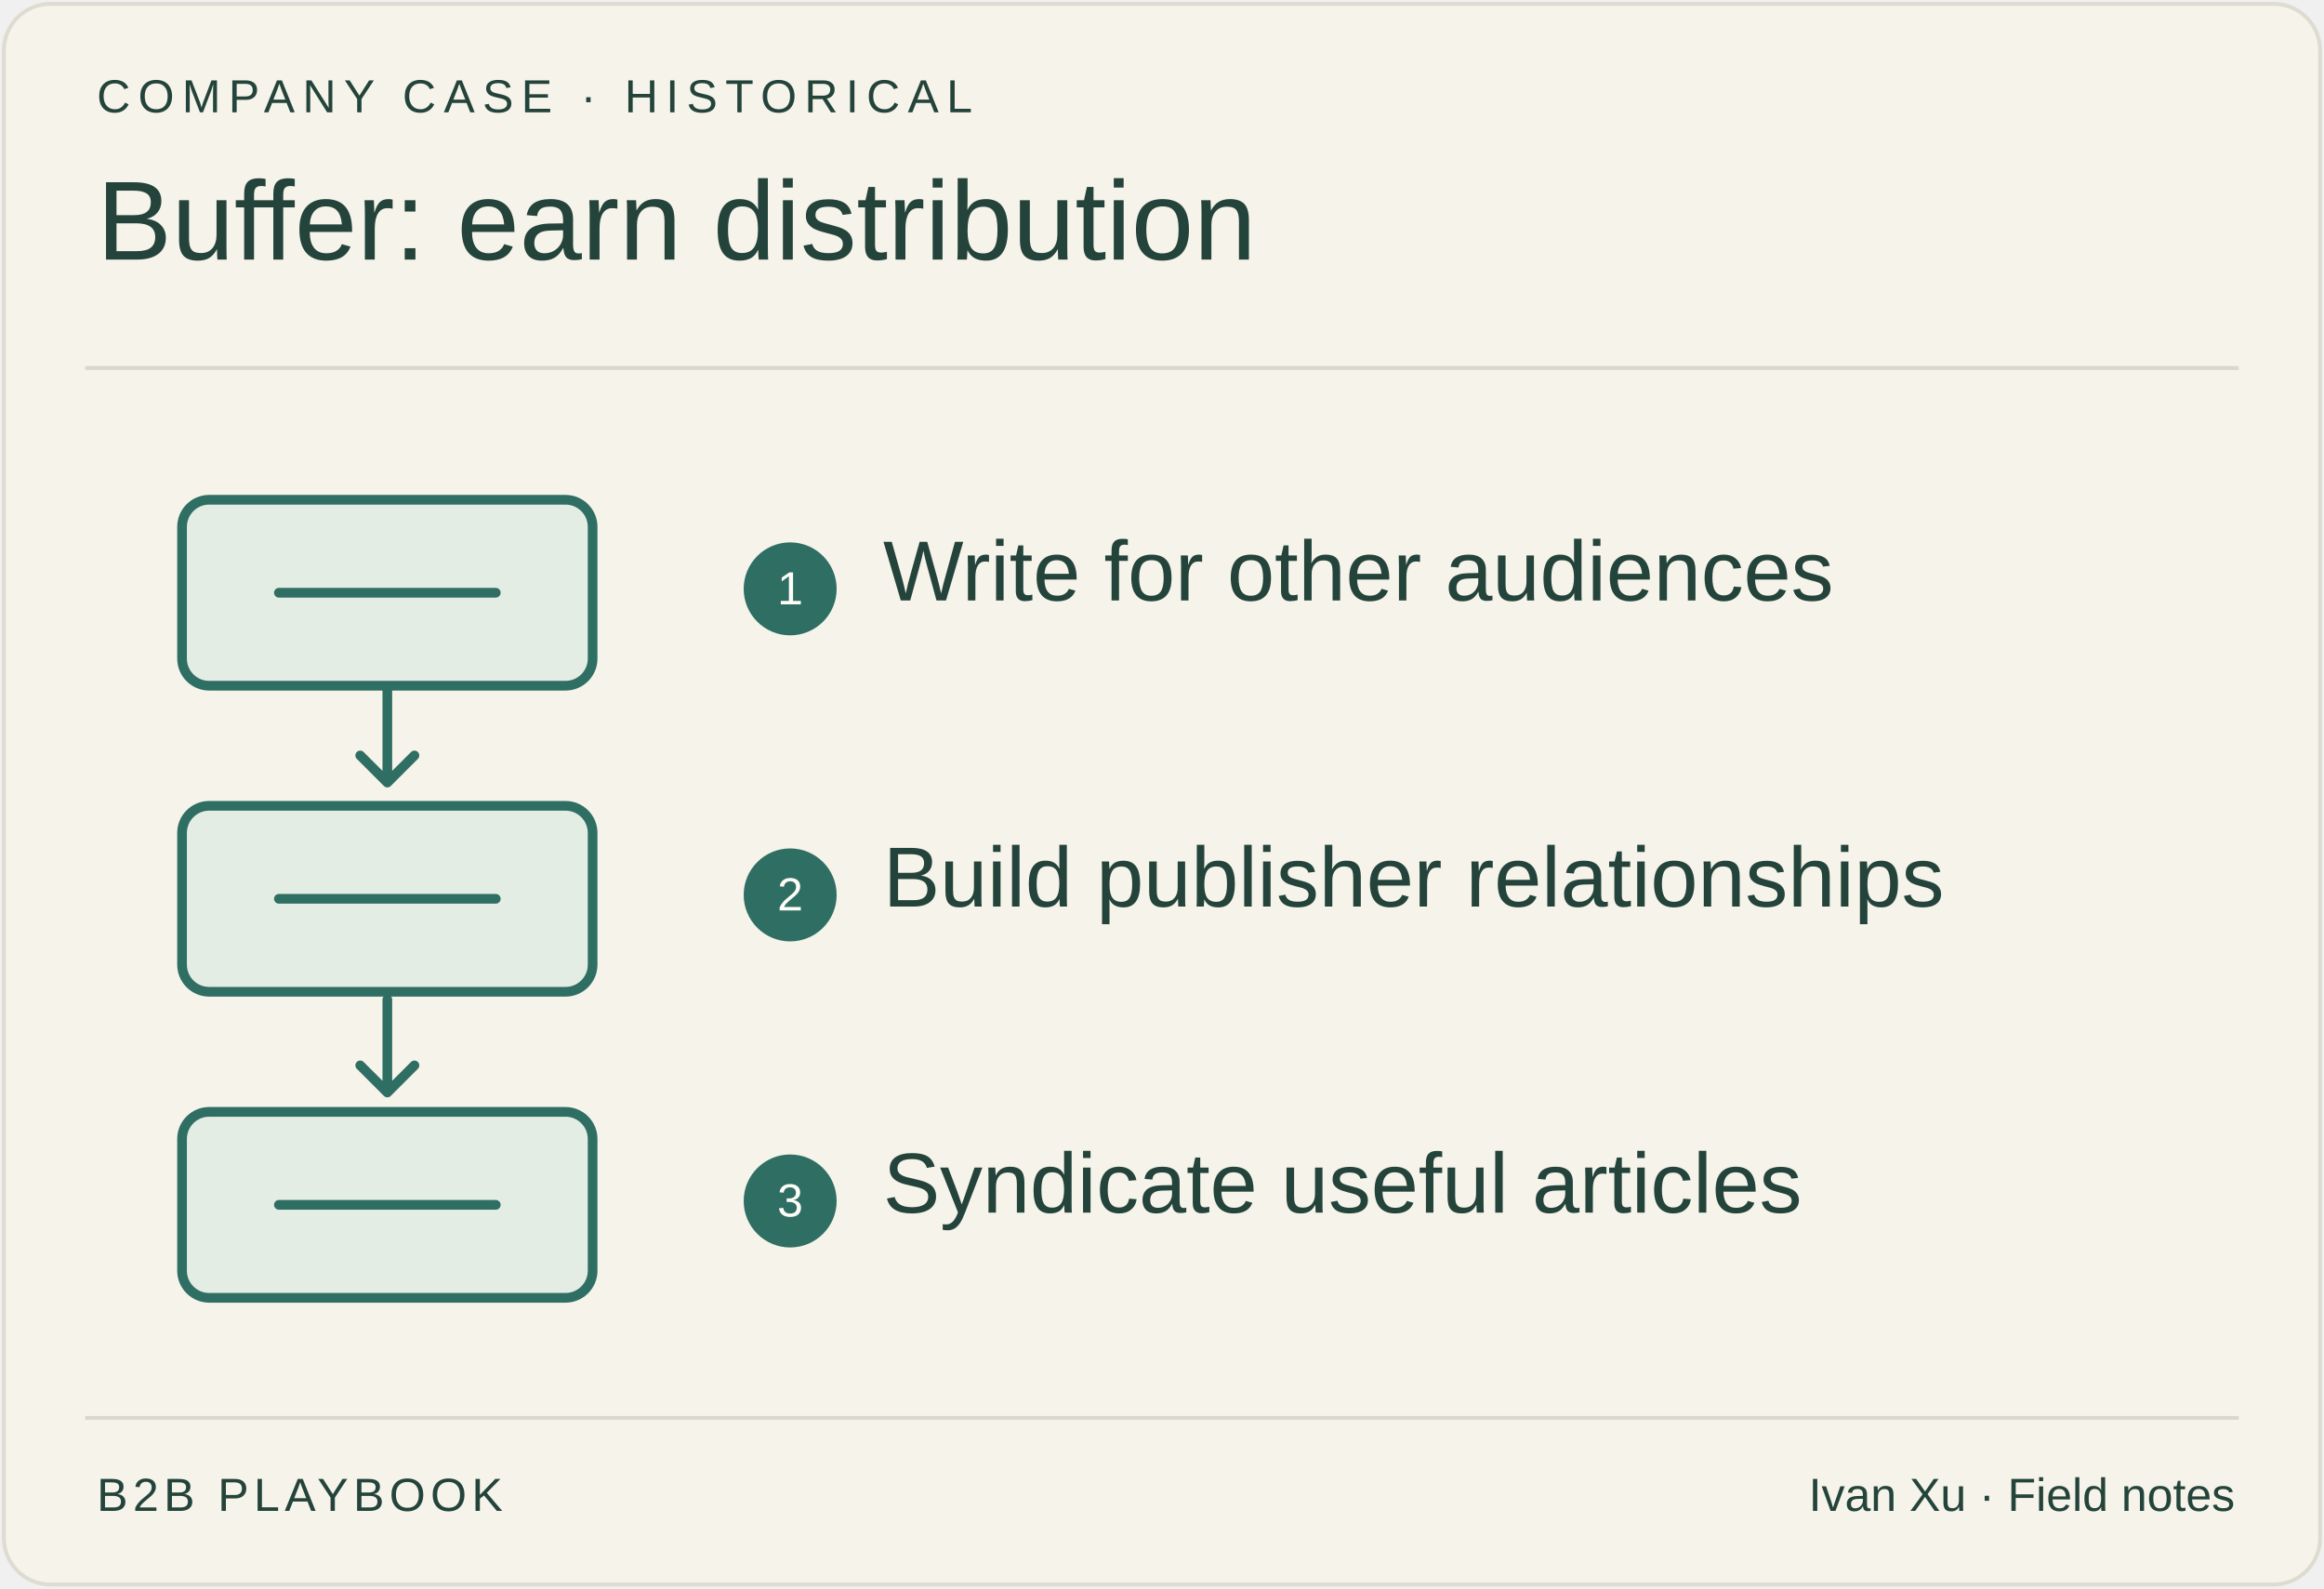
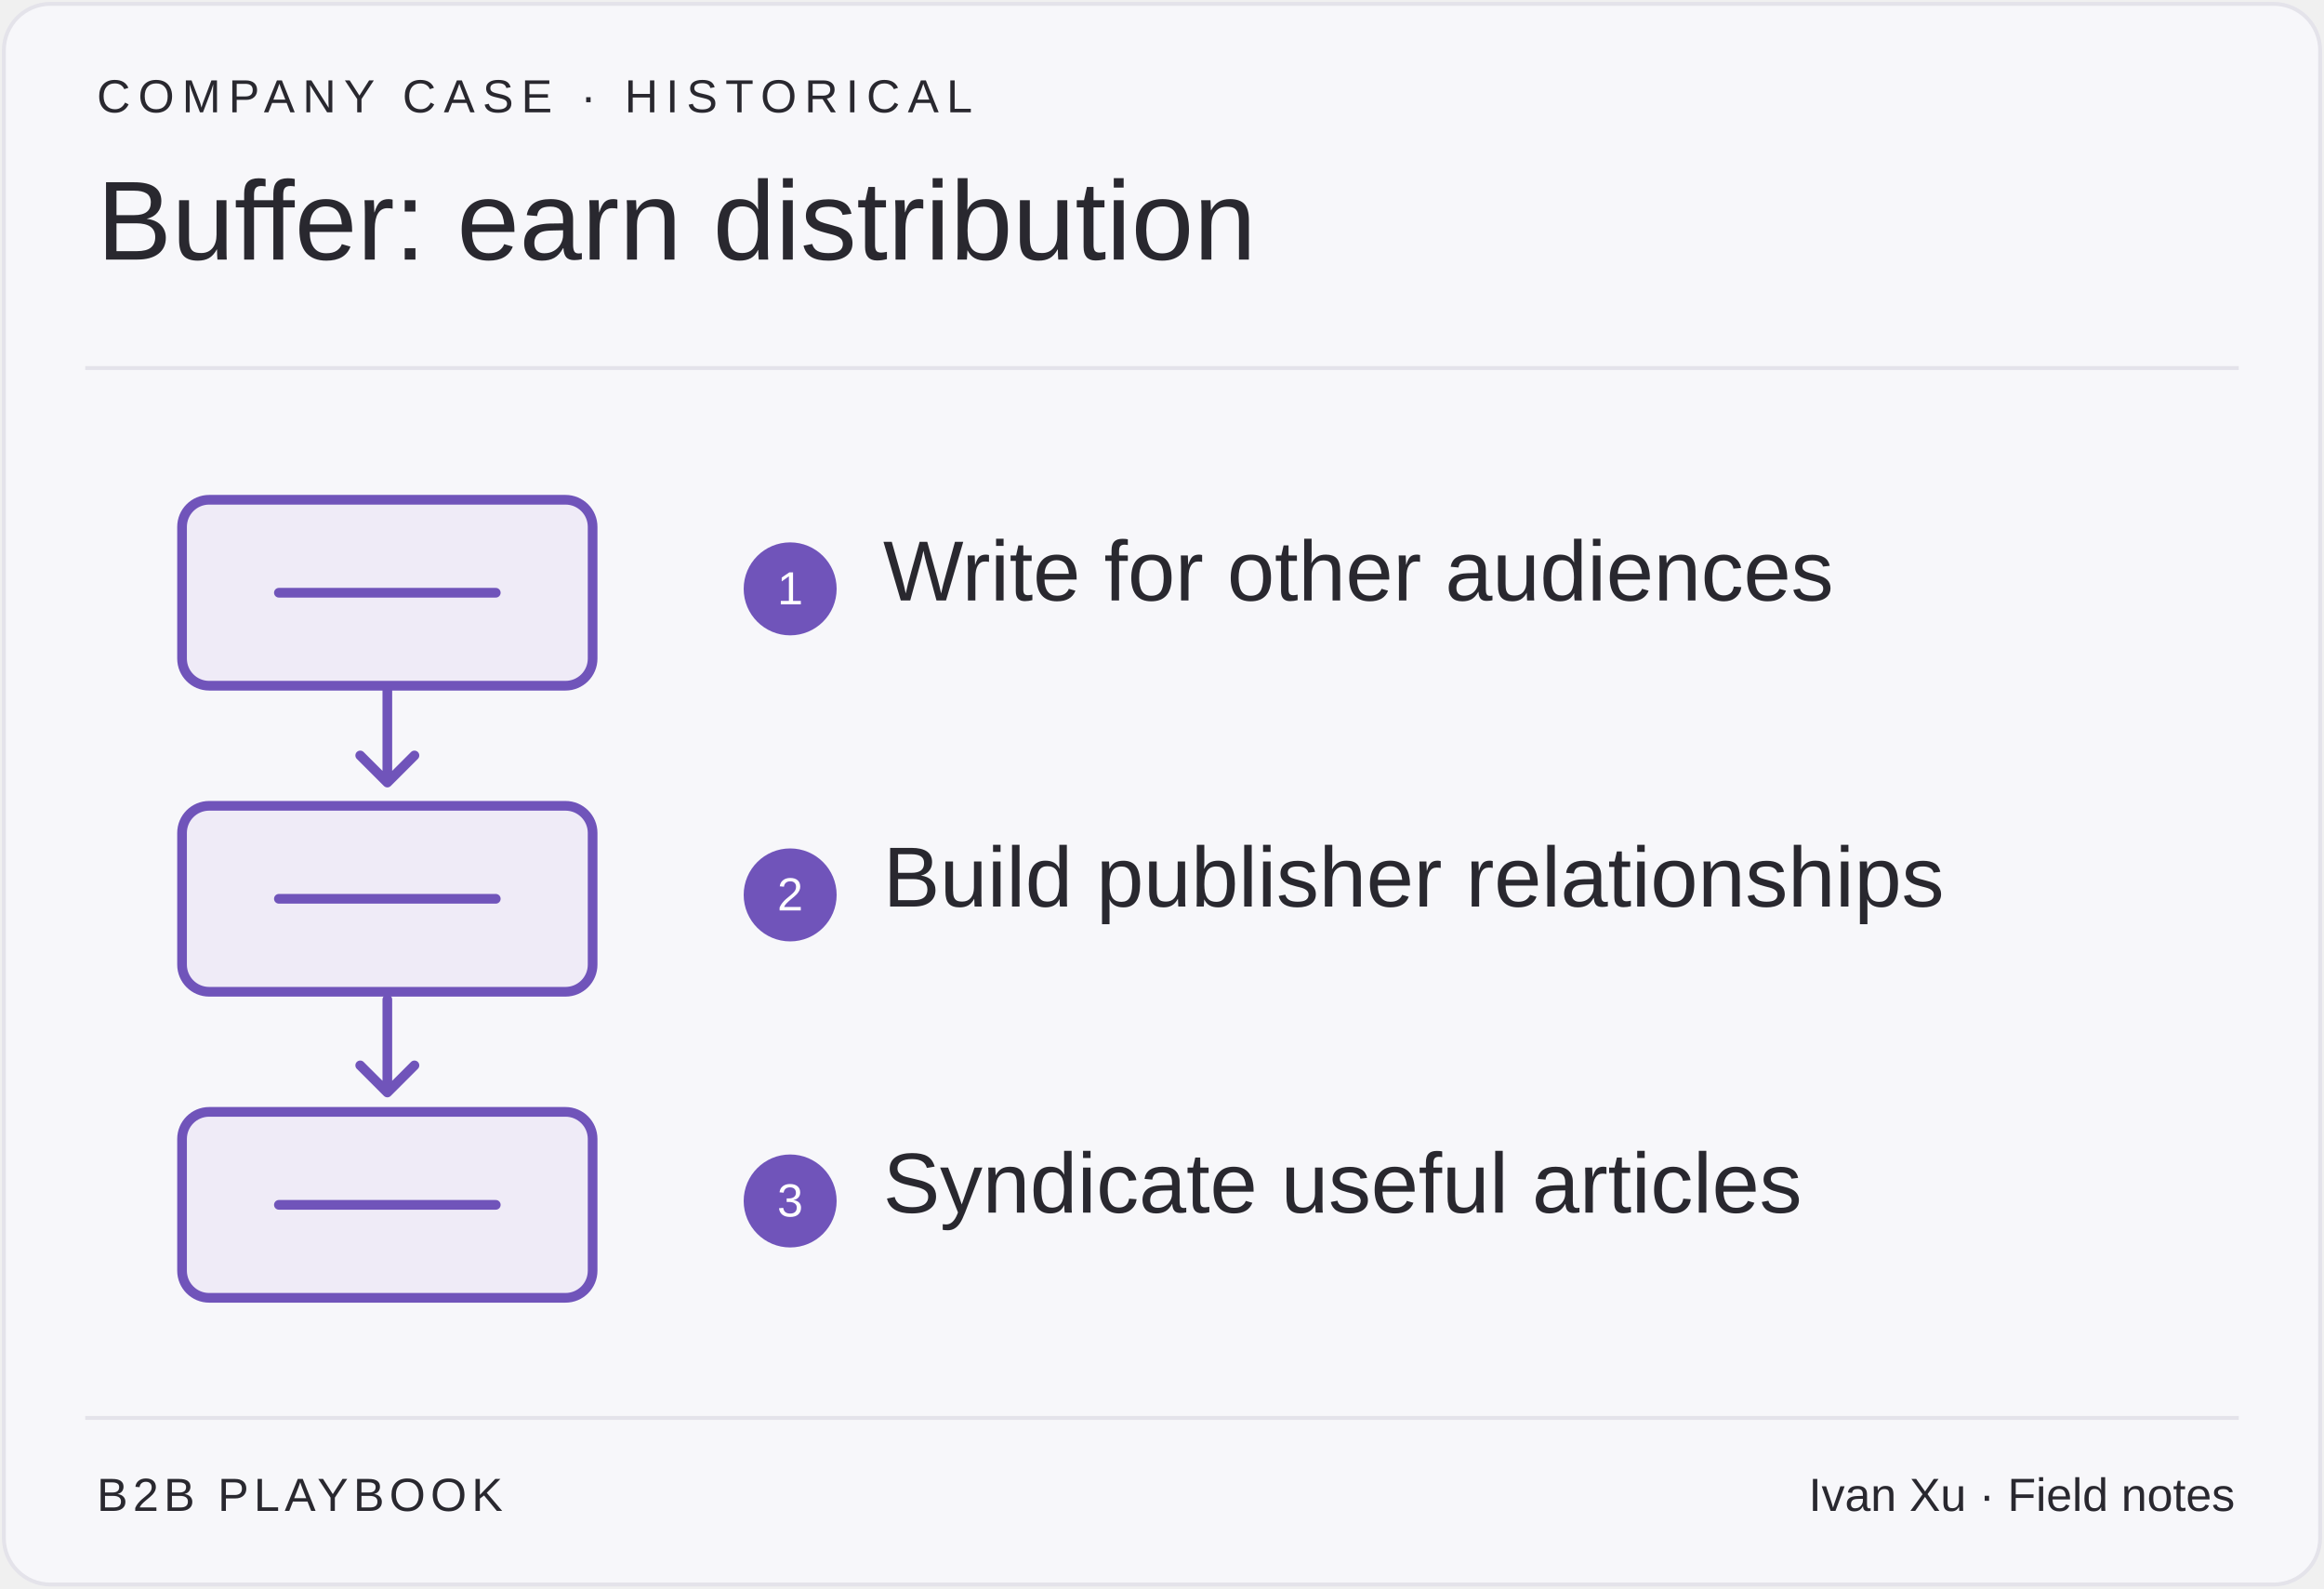
<svg xmlns="http://www.w3.org/2000/svg" width="600" height="410" viewBox="0 0 600 410" role="img" aria-labelledby="title description">
-   <style>@media (prefers-color-scheme: dark){[fill="#F6F3EA"]{fill:#24362E}[fill="#24443B"]{fill:#E3EBDD}[fill="#E4EDE4"]{fill:#344A40}[fill="#FFFDF7"]{fill:#1B2923}[fill="#2F6E63"]{fill:#A4CDBC}[stroke="#2F6E63"]{stroke:#A4CDBC}[stroke="#DEDCD1"],[stroke="#D7D9CD"],[stroke="#DADCCF"]{stroke:#486052}}</style>
-   <rect x="1" y="1" width="598" height="408" rx="12" fill="#F6F3EA" stroke="#DEDCD1" />
-   <path d="M22 95h556M22 366h556" stroke="#D7D9CD" />
-   <g fill="#24443B" font-family="Arial, Helvetica, sans-serif">
+   <style>@media (prefers-color-scheme: dark){[fill="#F7F7FA"]{fill:#202024}[fill="#29282F"]{fill:#EDECF2}[fill="#EFEBF7"]{fill:#302A40}[fill="#FFFFFF"]{fill:#18171C}[fill="#7054BA"]{fill:#B6A0ED}[stroke="#7054BA"]{stroke:#B6A0ED}[stroke="#E4E3EA"],[stroke="#E4E3EA"],[stroke="#E4E3EA"]{stroke:#45414E}}</style>
+   <rect x="1" y="1" width="598" height="408" rx="12" fill="#F7F7FA" stroke="#E4E3EA" />
+   <path d="M22 95h556M22 366h556" stroke="#E4E3EA" />
+   <g fill="#29282F" font-family="Arial, Helvetica, sans-serif">
    <text x="25" y="29" font-size="12" letter-spacing="2">COMPANY CASE · HISTORICAL</text>
    <text x="25" y="67" font-size="29">
      <tspan x="25" dy="0">Buffer: earn distribution</tspan>
    </text>
-     <g stroke="#2F6E63" stroke-width="2.5" stroke-linecap="round" stroke-linejoin="round" fill="#E4EDE4">
+     <g stroke="#7054BA" stroke-width="2.5" stroke-linecap="round" stroke-linejoin="round" fill="#EFEBF7">
      <rect x="47" y="129" width="106" height="48" rx="7" />
      <rect x="47" y="208" width="106" height="48" rx="7" />
      <rect x="47" y="287" width="106" height="48" rx="7" />
      <path d="M100 178v24m-7-7l7 7 7-7m-7 63v24m-7-7l7 7 7-7" fill="none" />
      <path d="M72 153h56m-56 79h56m-56 79h56" />
    </g>
-     <circle cx="204" cy="152" r="12" fill="#2F6E63" />
-     <text x="204" y="156" text-anchor="middle" font-size="12" fill="#FFFDF7">1</text>
+     <circle cx="204" cy="152" r="12" fill="#7054BA" />
+     <text x="204" y="156" text-anchor="middle" font-size="12" fill="#FFFFFF">1</text>
    <text x="228" y="155" font-size="22">
      <tspan x="228" dy="0">Write for other audiences</tspan>
    </text>
-     <circle cx="204" cy="231" r="12" fill="#2F6E63" />
-     <text x="204" y="235" text-anchor="middle" font-size="12" fill="#FFFDF7">2</text>
+     <circle cx="204" cy="231" r="12" fill="#7054BA" />
+     <text x="204" y="235" text-anchor="middle" font-size="12" fill="#FFFFFF">2</text>
    <text x="228" y="234" font-size="22">
      <tspan x="228" dy="0">Build publisher relationships</tspan>
    </text>
-     <circle cx="204" cy="310" r="12" fill="#2F6E63" />
-     <text x="204" y="314" text-anchor="middle" font-size="12" fill="#FFFDF7">3</text>
+     <circle cx="204" cy="310" r="12" fill="#7054BA" />
+     <text x="204" y="314" text-anchor="middle" font-size="12" fill="#FFFFFF">3</text>
    <text x="228" y="313" font-size="22">
      <tspan x="228" dy="0">Syndicate useful articles</tspan>
    </text>
    <text x="25" y="390" font-size="12" letter-spacing="1.3">B2B PLAYBOOK</text>
    <text x="577" y="390" text-anchor="end" font-size="12">Ivan Xu · Field notes</text>
  </g>
</svg>
